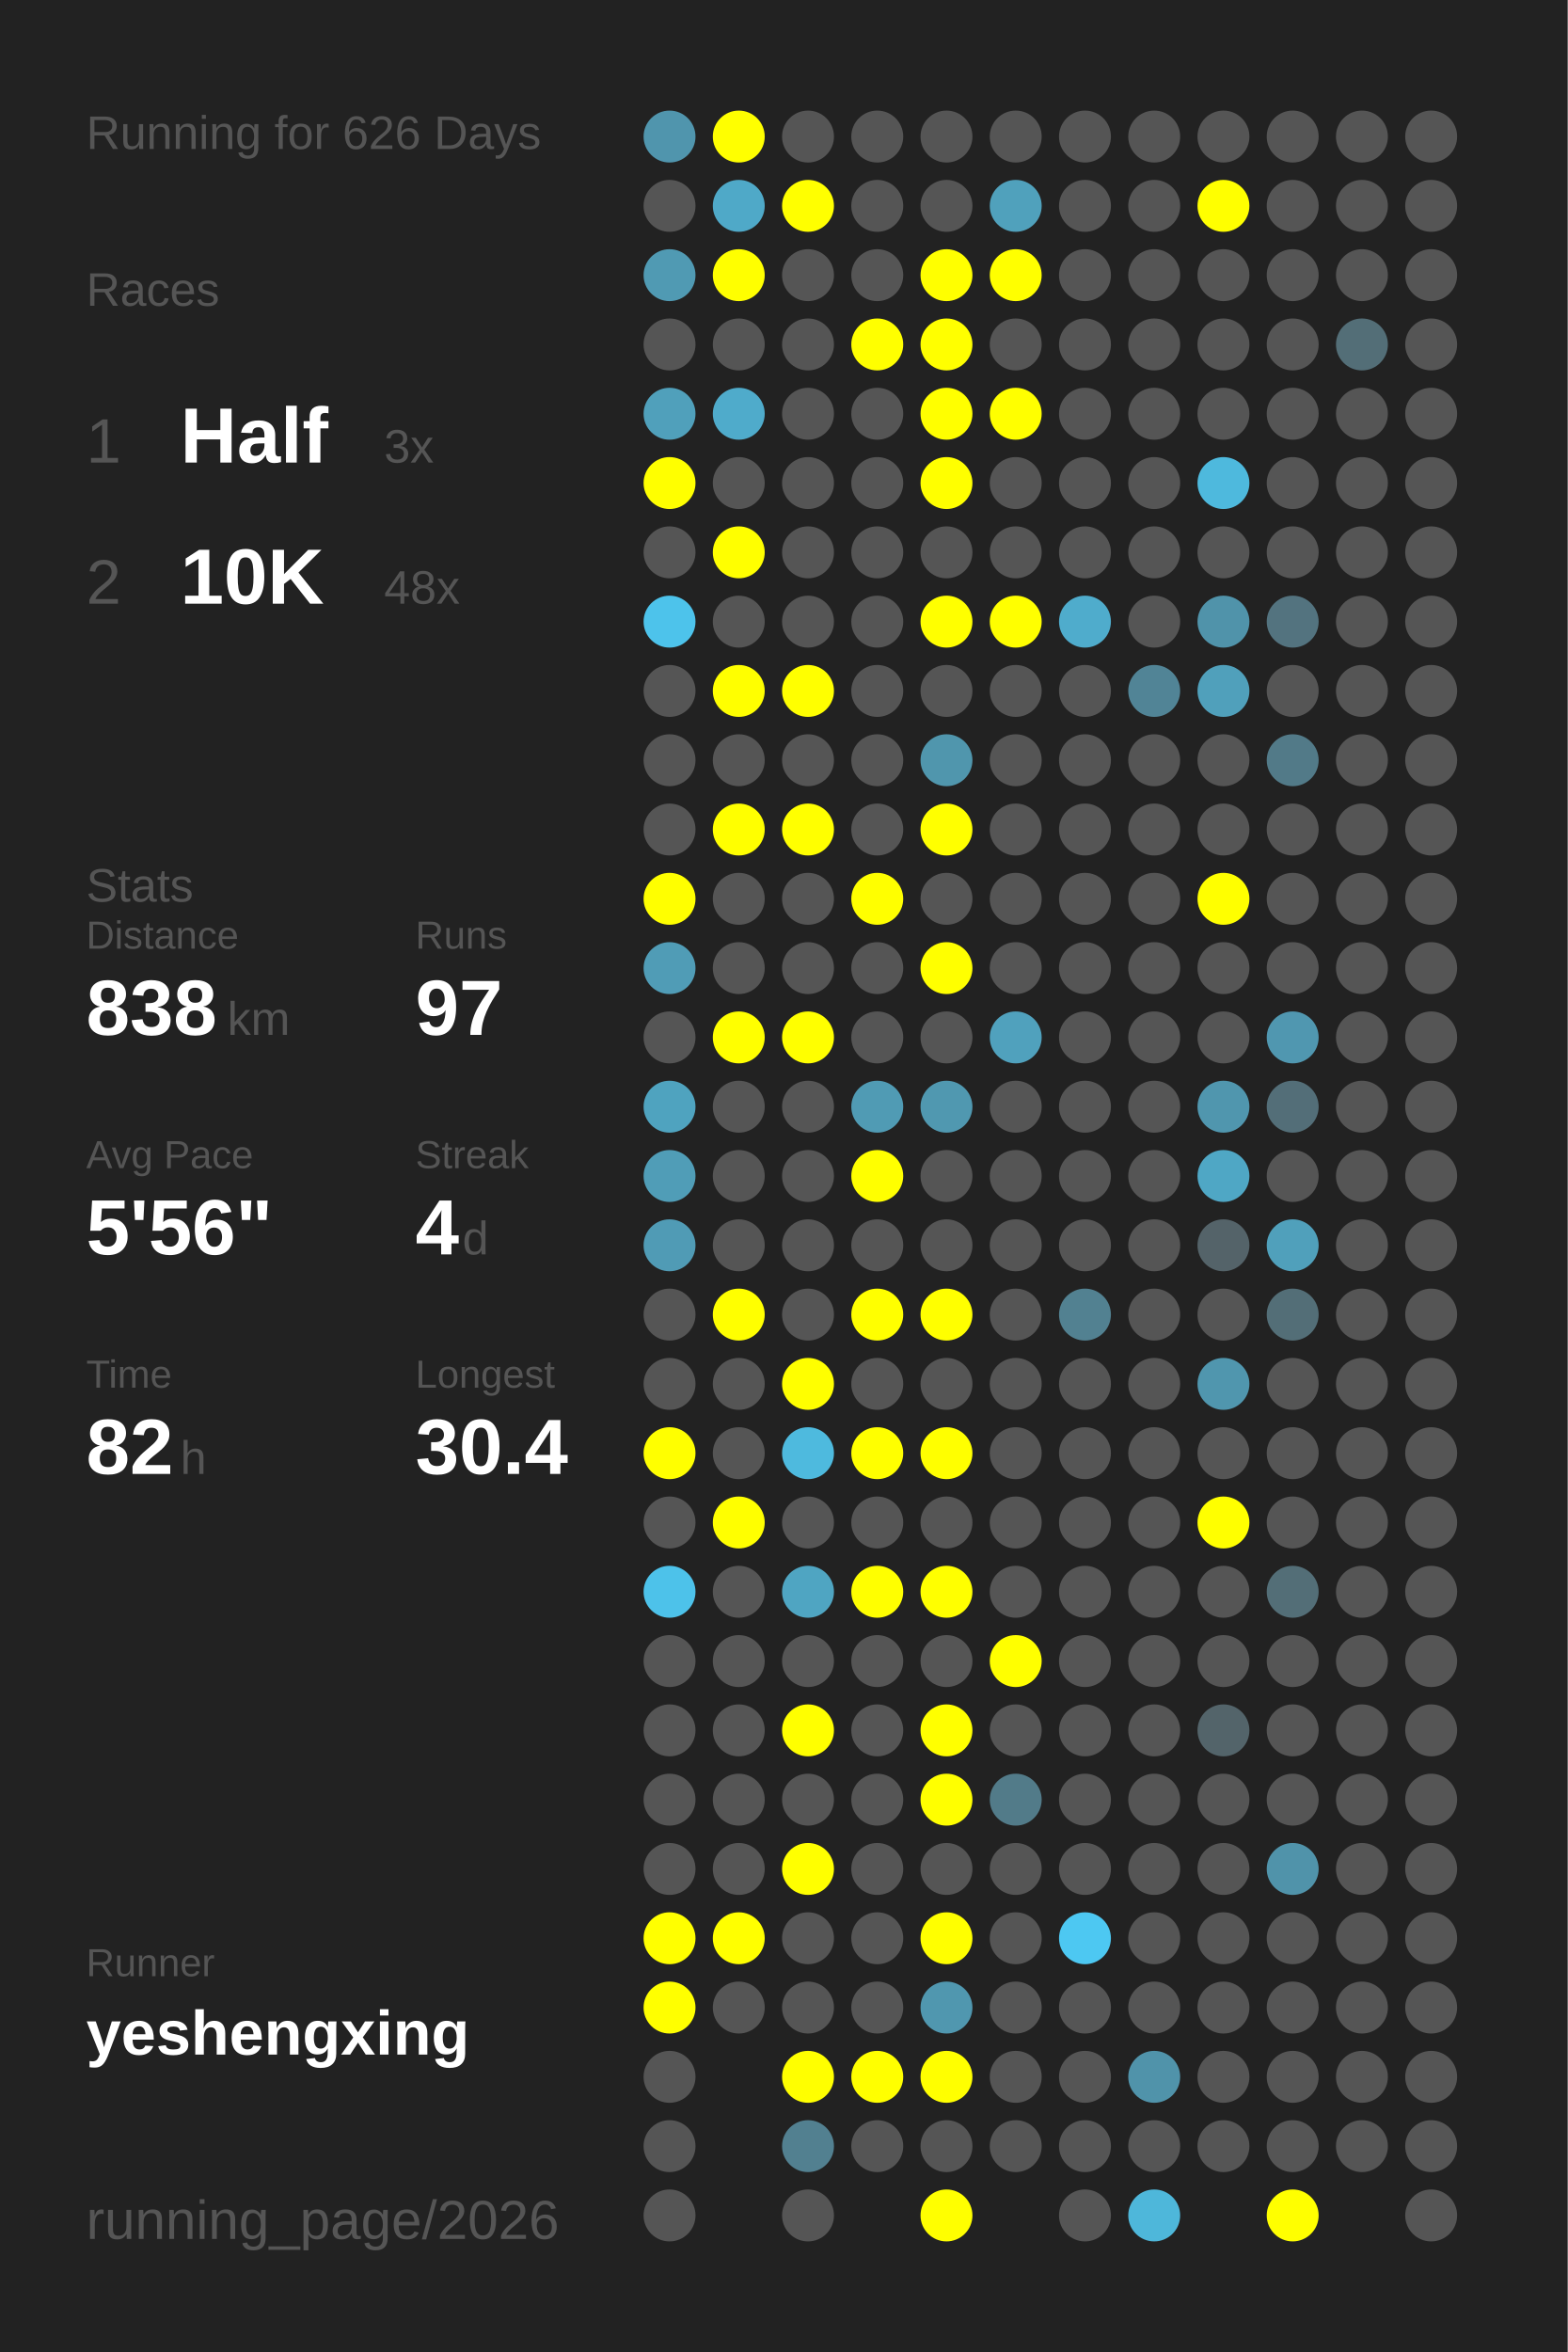
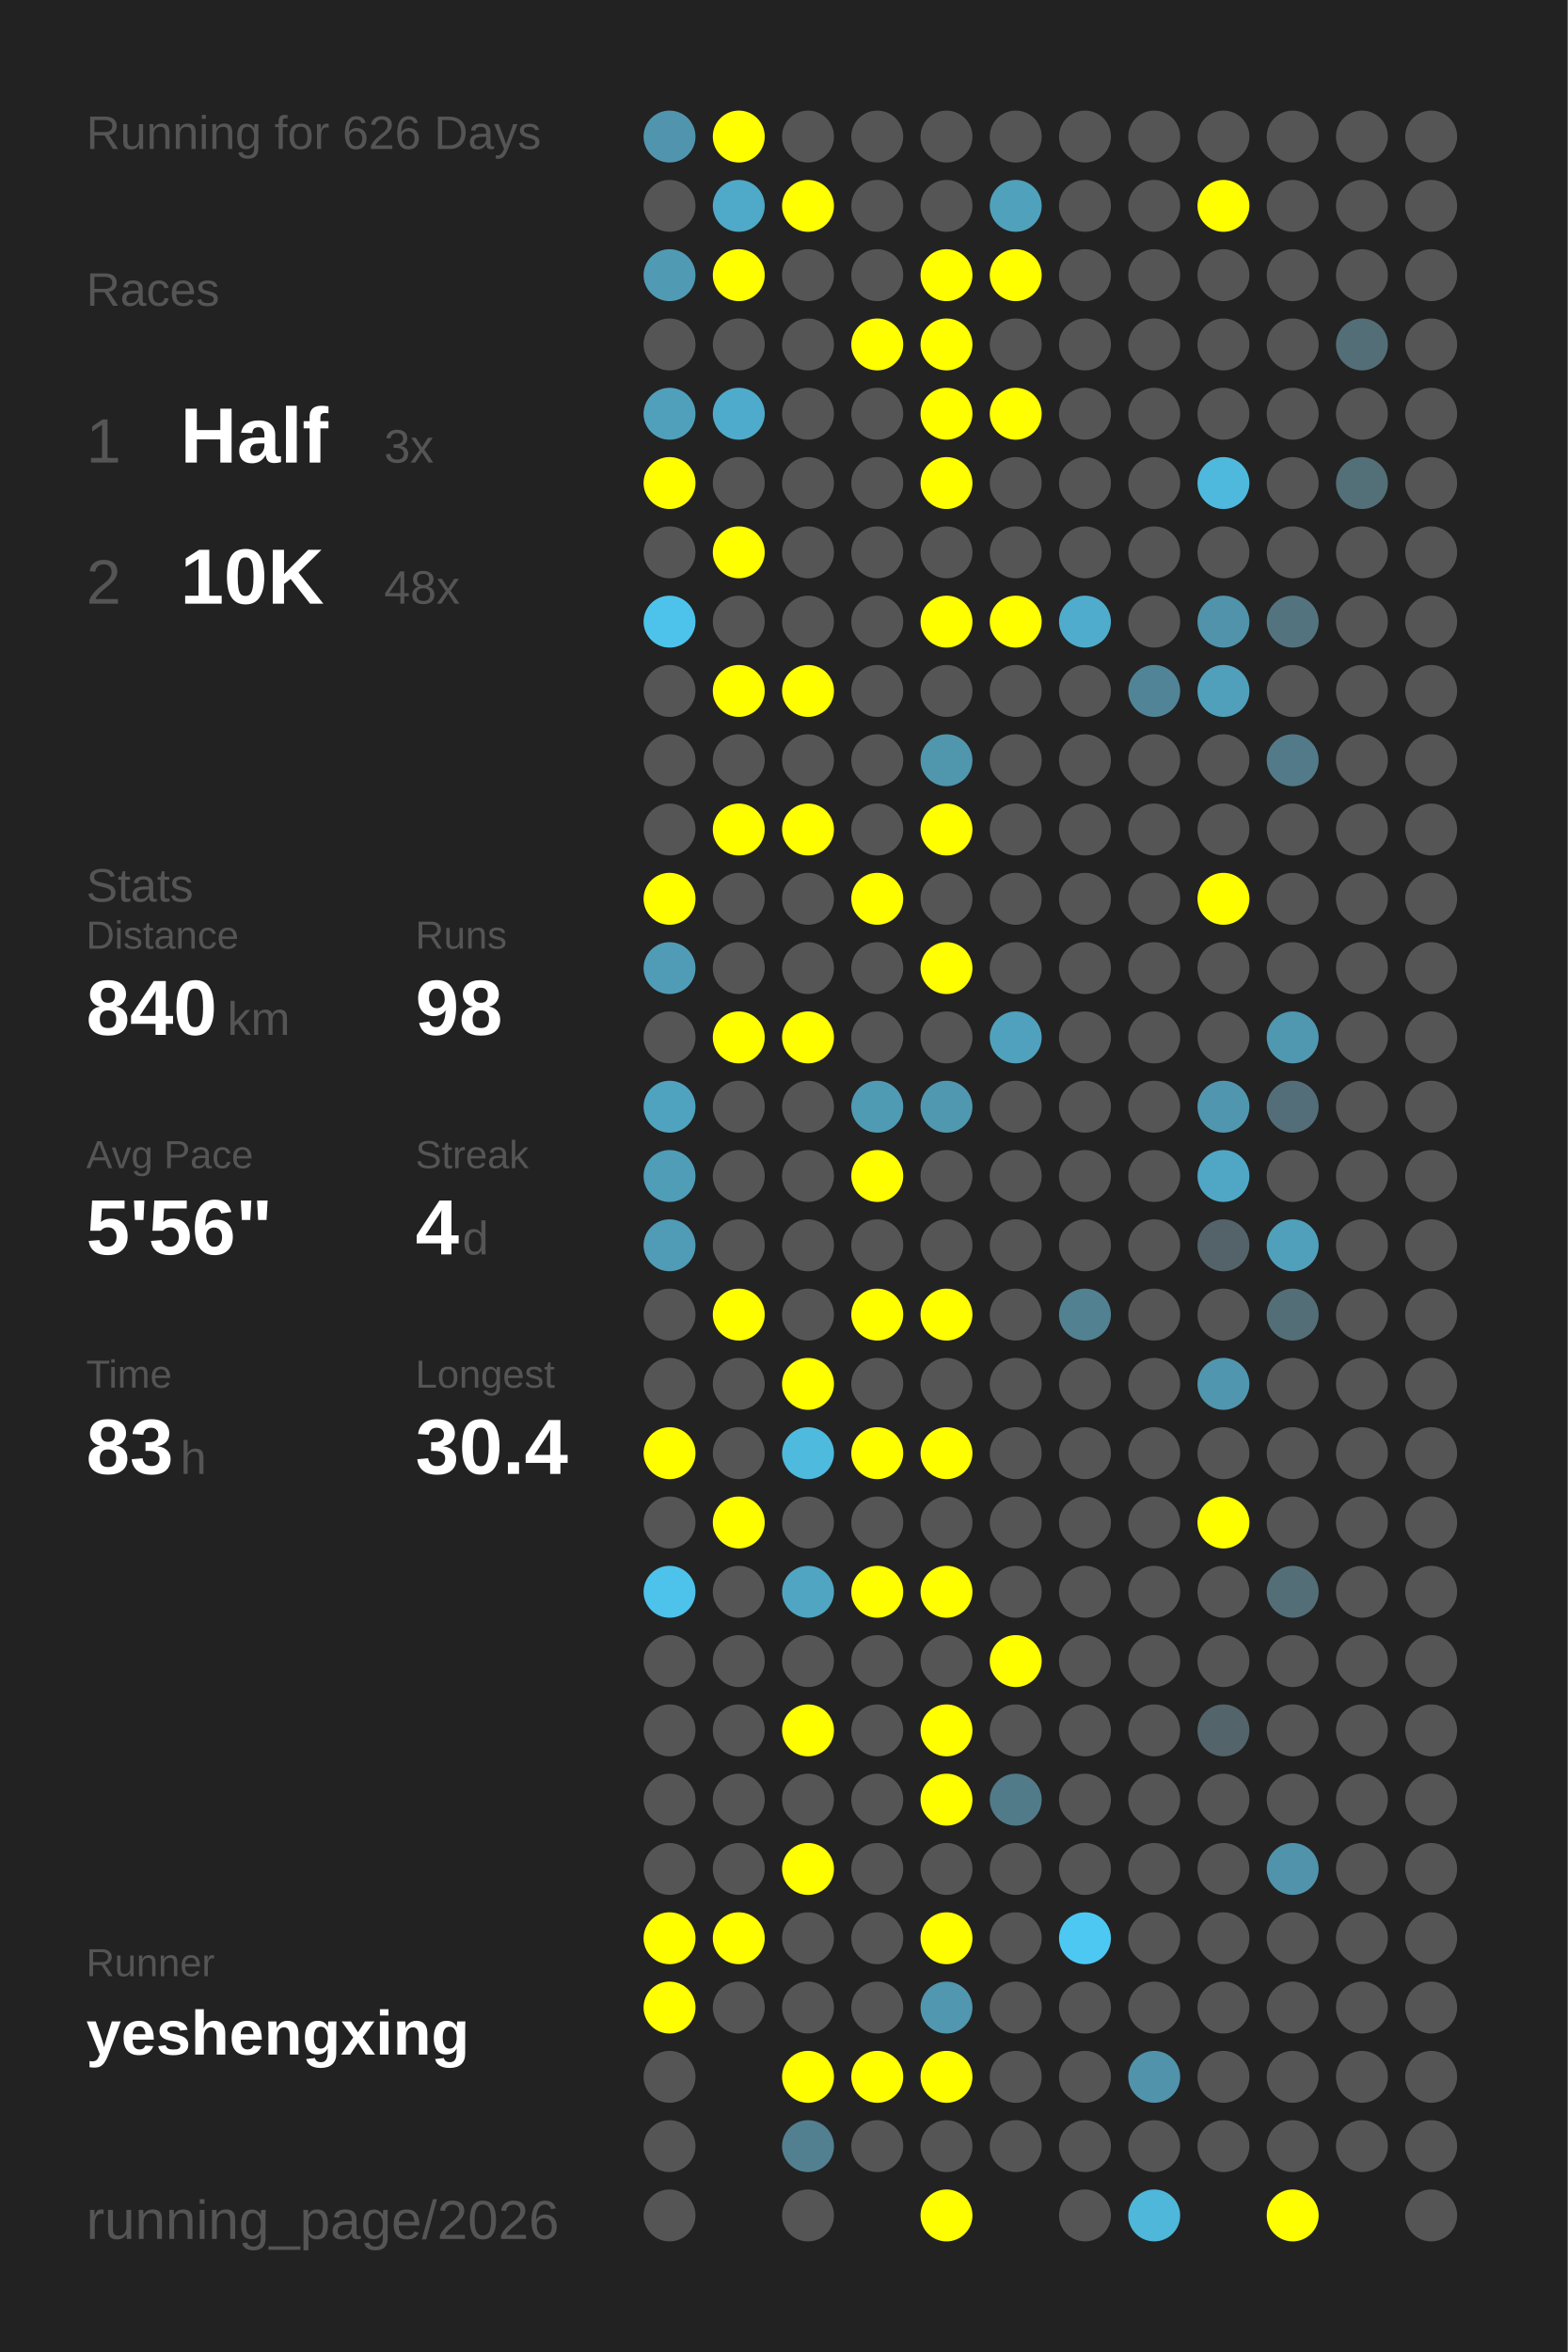
<svg xmlns="http://www.w3.org/2000/svg" baseProfile="full" height="300mm" version="1.1" viewBox="0,0,200,300" width="200mm">
  <defs />
  <rect fill="#222222" height="300" width="200" x="0" y="0" />
  <text fill="#555555" style="font-size:6px; font-family:Arial;" x="11" y="19">Running for 626 Days</text>
  <text fill="#555555" style="font-size:6px; font-family:Arial;" x="11" y="39">Races</text>
  <text fill="#555555" style="font-size:8px; font-family:Arial;" x="11" y="59">1</text>
  <text fill="#FFFFFF" style="font-size:10px; font-family:Arial; font-weight:bold;" x="23" y="59">Half</text>
  <text fill="#555555" style="font-size:6px; font-family:Arial;" x="49" y="59">3x</text>
  <text fill="#555555" style="font-size:8px; font-family:Arial;" x="11" y="77">2</text>
  <text fill="#FFFFFF" style="font-size:10px; font-family:Arial; font-weight:bold;" x="23" y="77">10K</text>
  <text fill="#555555" style="font-size:6px; font-family:Arial;" x="49" y="77">48x</text>
  <text fill="#555555" style="font-size:6px; font-family:Arial;" x="11" y="115">Stats</text>
  <text fill="#555555" style="font-size:5px; font-family:Arial;" x="11" y="121">Distance</text>
-   <text fill="#FFFFFF" style="font-size:10px; font-family:Arial; font-weight:bold;" x="11" y="132">838</text>
+   <text fill="#FFFFFF" style="font-size:10px; font-family:Arial; font-weight:bold;" x="11" y="132">840</text>
  <text fill="#555555" style="font-size:6px; font-family:Arial;" x="29" y="132">km</text>
  <text fill="#555555" style="font-size:5px; font-family:Arial;" x="53" y="121">Runs</text>
-   <text fill="#FFFFFF" style="font-size:10px; font-family:Arial; font-weight:bold;" x="53" y="132">97</text>
+   <text fill="#FFFFFF" style="font-size:10px; font-family:Arial; font-weight:bold;" x="53" y="132">98</text>
  <text fill="#555555" style="font-size:5px; font-family:Arial;" x="11" y="149">Avg Pace</text>
  <text fill="#FFFFFF" style="font-size:10px; font-family:Arial; font-weight:bold;" x="11" y="160">5'56"</text>
  <text fill="#555555" style="font-size:5px; font-family:Arial;" x="53" y="149">Streak</text>
  <text fill="#FFFFFF" style="font-size:10px; font-family:Arial; font-weight:bold;" x="53" y="160">4</text>
  <text fill="#555555" style="font-size:6px; font-family:Arial;" x="59" y="160">d</text>
  <text fill="#555555" style="font-size:5px; font-family:Arial;" x="11" y="177">Time</text>
-   <text fill="#FFFFFF" style="font-size:10px; font-family:Arial; font-weight:bold;" x="11" y="188">82</text>
+   <text fill="#FFFFFF" style="font-size:10px; font-family:Arial; font-weight:bold;" x="11" y="188">83</text>
  <text fill="#555555" style="font-size:6px; font-family:Arial;" x="23" y="188">h</text>
  <text fill="#555555" style="font-size:5px; font-family:Arial;" x="53" y="177">Longest</text>
  <text fill="#FFFFFF" style="font-size:10px; font-family:Arial; font-weight:bold;" x="53" y="188">30.4</text>
  <text fill="#555555" style="font-size:5px; font-family:Arial;" x="11" y="252.065">Runner</text>
  <text fill="#FFFFFF" style="font-size:8px; font-family:Arial; font-weight:bold;" x="11" y="262.065">yeshengxing</text>
  <text fill="#555555" style="font-size:7px; font-family:Arial;" x="11" y="285.581">running_page/2026</text>
  <circle cx="85.417" cy="17.419" fill="#5095ad" r="3.312" />
  <circle cx="85.417" cy="26.258" fill="#555555" r="3.312" />
  <circle cx="85.417" cy="35.097" fill="#509ab3" r="3.312" />
  <circle cx="85.417" cy="43.935" fill="#555555" r="3.312" />
  <circle cx="85.417" cy="52.774" fill="#50a0bb" r="3.312" />
  <circle cx="85.417" cy="61.613" fill="#FFFF00" r="3.312" />
  <circle cx="85.417" cy="70.452" fill="#555555" r="3.312" />
  <circle cx="85.417" cy="79.29" fill="#4dc3eb" r="3.312" />
  <circle cx="85.417" cy="88.129" fill="#555555" r="3.312" />
  <circle cx="85.417" cy="96.968" fill="#555555" r="3.312" />
  <circle cx="85.417" cy="105.806" fill="#555555" r="3.312" />
  <circle cx="85.417" cy="114.645" fill="#FFFF00" r="3.312" />
  <circle cx="85.417" cy="123.484" fill="#509cb6" r="3.312" />
  <circle cx="85.417" cy="132.323" fill="#555555" r="3.312" />
  <circle cx="85.417" cy="141.161" fill="#4fa3bf" r="3.312" />
  <circle cx="85.417" cy="150" fill="#509db7" r="3.312" />
  <circle cx="85.417" cy="158.839" fill="#509bb5" r="3.312" />
  <circle cx="85.417" cy="167.677" fill="#555555" r="3.312" />
  <circle cx="85.417" cy="176.516" fill="#555555" r="3.312" />
  <circle cx="85.417" cy="185.355" fill="#FFFF00" r="3.312" />
  <circle cx="85.417" cy="194.194" fill="#555555" r="3.312" />
  <circle cx="85.417" cy="203.032" fill="#4dc2ea" r="3.312" />
  <circle cx="85.417" cy="211.871" fill="#555555" r="3.312" />
  <circle cx="85.417" cy="220.71" fill="#555555" r="3.312" />
  <circle cx="85.417" cy="229.548" fill="#555555" r="3.312" />
  <circle cx="85.417" cy="238.387" fill="#555555" r="3.312" />
  <circle cx="85.417" cy="247.226" fill="#FFFF00" r="3.312" />
  <circle cx="85.417" cy="256.065" fill="#FFFF00" r="3.312" />
  <circle cx="85.417" cy="264.903" fill="#555555" r="3.312" />
  <circle cx="85.417" cy="273.742" fill="#555555" r="3.312" />
  <circle cx="85.417" cy="282.581" fill="#555555" r="3.312" />
  <circle cx="94.25" cy="17.419" fill="#FFFF00" r="3.312" />
  <circle cx="94.25" cy="26.258" fill="#4fa9c8" r="3.312" />
  <circle cx="94.25" cy="35.097" fill="#FFFF00" r="3.312" />
  <circle cx="94.25" cy="43.935" fill="#555555" r="3.312" />
  <circle cx="94.25" cy="52.774" fill="#4fabcb" r="3.312" />
  <circle cx="94.25" cy="61.613" fill="#555555" r="3.312" />
  <circle cx="94.25" cy="70.452" fill="#FFFF00" r="3.312" />
  <circle cx="94.25" cy="79.29" fill="#555555" r="3.312" />
  <circle cx="94.25" cy="88.129" fill="#FFFF00" r="3.312" />
  <circle cx="94.25" cy="96.968" fill="#555555" r="3.312" />
  <circle cx="94.25" cy="105.806" fill="#FFFF00" r="3.312" />
  <circle cx="94.25" cy="114.645" fill="#555555" r="3.312" />
  <circle cx="94.25" cy="123.484" fill="#555555" r="3.312" />
  <circle cx="94.25" cy="132.323" fill="#FFFF00" r="3.312" />
  <circle cx="94.25" cy="141.161" fill="#555555" r="3.312" />
  <circle cx="94.25" cy="150" fill="#555555" r="3.312" />
  <circle cx="94.25" cy="158.839" fill="#555555" r="3.312" />
  <circle cx="94.25" cy="167.677" fill="#FFFF00" r="3.312" />
  <circle cx="94.25" cy="176.516" fill="#555555" r="3.312" />
  <circle cx="94.25" cy="185.355" fill="#555555" r="3.312" />
  <circle cx="94.25" cy="194.194" fill="#FFFF00" r="3.312" />
  <circle cx="94.25" cy="203.032" fill="#555555" r="3.312" />
  <circle cx="94.25" cy="211.871" fill="#555555" r="3.312" />
  <circle cx="94.25" cy="220.71" fill="#555555" r="3.312" />
  <circle cx="94.25" cy="229.548" fill="#555555" r="3.312" />
  <circle cx="94.25" cy="238.387" fill="#555555" r="3.312" />
  <circle cx="94.25" cy="247.226" fill="#FFFF00" r="3.312" />
  <circle cx="94.25" cy="256.065" fill="#555555" r="3.312" />
  <circle cx="103.083" cy="17.419" fill="#555555" r="3.312" />
  <circle cx="103.083" cy="26.258" fill="#FFFF00" r="3.312" />
  <circle cx="103.083" cy="35.097" fill="#555555" r="3.312" />
  <circle cx="103.083" cy="43.935" fill="#555555" r="3.312" />
  <circle cx="103.083" cy="52.774" fill="#555555" r="3.312" />
  <circle cx="103.083" cy="61.613" fill="#555555" r="3.312" />
  <circle cx="103.083" cy="70.452" fill="#555555" r="3.312" />
  <circle cx="103.083" cy="79.29" fill="#555555" r="3.312" />
  <circle cx="103.083" cy="88.129" fill="#FFFF00" r="3.312" />
  <circle cx="103.083" cy="96.968" fill="#555555" r="3.312" />
  <circle cx="103.083" cy="105.806" fill="#FFFF00" r="3.312" />
  <circle cx="103.083" cy="114.645" fill="#555555" r="3.312" />
  <circle cx="103.083" cy="123.484" fill="#555555" r="3.312" />
  <circle cx="103.083" cy="132.323" fill="#FFFF00" r="3.312" />
  <circle cx="103.083" cy="141.161" fill="#555555" r="3.312" />
  <circle cx="103.083" cy="150" fill="#555555" r="3.312" />
  <circle cx="103.083" cy="158.839" fill="#555555" r="3.312" />
  <circle cx="103.083" cy="167.677" fill="#555555" r="3.312" />
  <circle cx="103.083" cy="176.516" fill="#FFFF00" r="3.312" />
  <circle cx="103.083" cy="185.355" fill="#4ebade" r="3.312" />
  <circle cx="103.083" cy="194.194" fill="#555555" r="3.312" />
  <circle cx="103.083" cy="203.032" fill="#4fa5c2" r="3.312" />
  <circle cx="103.083" cy="211.871" fill="#555555" r="3.312" />
  <circle cx="103.083" cy="220.71" fill="#FFFF00" r="3.312" />
  <circle cx="103.083" cy="229.548" fill="#555555" r="3.312" />
  <circle cx="103.083" cy="238.387" fill="#FFFF00" r="3.312" />
  <circle cx="103.083" cy="247.226" fill="#555555" r="3.312" />
  <circle cx="103.083" cy="256.065" fill="#555555" r="3.312" />
  <circle cx="103.083" cy="264.903" fill="#FFFF00" r="3.312" />
  <circle cx="103.083" cy="273.742" fill="#528090" r="3.312" />
  <circle cx="103.083" cy="282.581" fill="#555555" r="3.312" />
  <circle cx="111.917" cy="17.419" fill="#555555" r="3.312" />
  <circle cx="111.917" cy="26.258" fill="#555555" r="3.312" />
  <circle cx="111.917" cy="35.097" fill="#555555" r="3.312" />
  <circle cx="111.917" cy="43.935" fill="#FFFF00" r="3.312" />
  <circle cx="111.917" cy="52.774" fill="#555555" r="3.312" />
  <circle cx="111.917" cy="61.613" fill="#555555" r="3.312" />
  <circle cx="111.917" cy="70.452" fill="#555555" r="3.312" />
  <circle cx="111.917" cy="79.29" fill="#555555" r="3.312" />
  <circle cx="111.917" cy="88.129" fill="#555555" r="3.312" />
  <circle cx="111.917" cy="96.968" fill="#555555" r="3.312" />
  <circle cx="111.917" cy="105.806" fill="#555555" r="3.312" />
  <circle cx="111.917" cy="114.645" fill="#FFFF00" r="3.312" />
  <circle cx="111.917" cy="123.484" fill="#555555" r="3.312" />
  <circle cx="111.917" cy="132.323" fill="#555555" r="3.312" />
  <circle cx="111.917" cy="141.161" fill="#509bb4" r="3.312" />
  <circle cx="111.917" cy="150" fill="#FFFF00" r="3.312" />
  <circle cx="111.917" cy="158.839" fill="#555555" r="3.312" />
  <circle cx="111.917" cy="167.677" fill="#FFFF00" r="3.312" />
  <circle cx="111.917" cy="176.516" fill="#555555" r="3.312" />
  <circle cx="111.917" cy="185.355" fill="#FFFF00" r="3.312" />
  <circle cx="111.917" cy="194.194" fill="#555555" r="3.312" />
  <circle cx="111.917" cy="203.032" fill="#FFFF00" r="3.312" />
  <circle cx="111.917" cy="211.871" fill="#555555" r="3.312" />
  <circle cx="111.917" cy="220.71" fill="#555555" r="3.312" />
  <circle cx="111.917" cy="229.548" fill="#555555" r="3.312" />
  <circle cx="111.917" cy="238.387" fill="#555555" r="3.312" />
  <circle cx="111.917" cy="247.226" fill="#555555" r="3.312" />
  <circle cx="111.917" cy="256.065" fill="#555555" r="3.312" />
  <circle cx="111.917" cy="264.903" fill="#FFFF00" r="3.312" />
  <circle cx="111.917" cy="273.742" fill="#555555" r="3.312" />
  <circle cx="120.75" cy="17.419" fill="#555555" r="3.312" />
  <circle cx="120.75" cy="26.258" fill="#555555" r="3.312" />
  <circle cx="120.75" cy="35.097" fill="#FFFF00" r="3.312" />
  <circle cx="120.75" cy="43.935" fill="#FFFF00" r="3.312" />
  <circle cx="120.75" cy="52.774" fill="#FFFF00" r="3.312" />
  <circle cx="120.75" cy="61.613" fill="#FFFF00" r="3.312" />
  <circle cx="120.75" cy="70.452" fill="#555555" r="3.312" />
  <circle cx="120.75" cy="79.29" fill="#FFFF00" r="3.312" />
  <circle cx="120.75" cy="88.129" fill="#555555" r="3.312" />
  <circle cx="120.75" cy="96.968" fill="#5096ad" r="3.312" />
  <circle cx="120.75" cy="105.806" fill="#FFFF00" r="3.312" />
  <circle cx="120.75" cy="114.645" fill="#555555" r="3.312" />
  <circle cx="120.75" cy="123.484" fill="#FFFF00" r="3.312" />
  <circle cx="120.75" cy="132.323" fill="#555555" r="3.312" />
  <circle cx="120.75" cy="141.161" fill="#5098b0" r="3.312" />
  <circle cx="120.75" cy="150" fill="#555555" r="3.312" />
  <circle cx="120.75" cy="158.839" fill="#555555" r="3.312" />
  <circle cx="120.75" cy="167.677" fill="#FFFF00" r="3.312" />
  <circle cx="120.75" cy="176.516" fill="#555555" r="3.312" />
  <circle cx="120.75" cy="185.355" fill="#FFFF00" r="3.312" />
  <circle cx="120.75" cy="194.194" fill="#555555" r="3.312" />
  <circle cx="120.75" cy="203.032" fill="#FFFF00" r="3.312" />
  <circle cx="120.75" cy="211.871" fill="#555555" r="3.312" />
  <circle cx="120.75" cy="220.71" fill="#FFFF00" r="3.312" />
  <circle cx="120.75" cy="229.548" fill="#FFFF00" r="3.312" />
  <circle cx="120.75" cy="238.387" fill="#555555" r="3.312" />
  <circle cx="120.75" cy="247.226" fill="#FFFF00" r="3.312" />
  <circle cx="120.75" cy="256.065" fill="#5097af" r="3.312" />
  <circle cx="120.75" cy="264.903" fill="#FFFF00" r="3.312" />
  <circle cx="120.75" cy="273.742" fill="#555555" r="3.312" />
  <circle cx="120.75" cy="282.581" fill="#FFFF00" r="3.312" />
  <circle cx="129.583" cy="17.419" fill="#555555" r="3.312" />
  <circle cx="129.583" cy="26.258" fill="#50a1bc" r="3.312" />
  <circle cx="129.583" cy="35.097" fill="#FFFF00" r="3.312" />
  <circle cx="129.583" cy="43.935" fill="#555555" r="3.312" />
  <circle cx="129.583" cy="52.774" fill="#FFFF00" r="3.312" />
  <circle cx="129.583" cy="61.613" fill="#555555" r="3.312" />
  <circle cx="129.583" cy="70.452" fill="#555555" r="3.312" />
  <circle cx="129.583" cy="79.29" fill="#FFFF00" r="3.312" />
  <circle cx="129.583" cy="88.129" fill="#555555" r="3.312" />
  <circle cx="129.583" cy="96.968" fill="#555555" r="3.312" />
  <circle cx="129.583" cy="105.806" fill="#555555" r="3.312" />
  <circle cx="129.583" cy="114.645" fill="#555555" r="3.312" />
  <circle cx="129.583" cy="123.484" fill="#555555" r="3.312" />
  <circle cx="129.583" cy="132.323" fill="#50a1bd" r="3.312" />
  <circle cx="129.583" cy="141.161" fill="#555555" r="3.312" />
  <circle cx="129.583" cy="150" fill="#555555" r="3.312" />
  <circle cx="129.583" cy="158.839" fill="#555555" r="3.312" />
  <circle cx="129.583" cy="167.677" fill="#555555" r="3.312" />
  <circle cx="129.583" cy="176.516" fill="#555555" r="3.312" />
  <circle cx="129.583" cy="185.355" fill="#555555" r="3.312" />
  <circle cx="129.583" cy="194.194" fill="#555555" r="3.312" />
  <circle cx="129.583" cy="203.032" fill="#555555" r="3.312" />
  <circle cx="129.583" cy="211.871" fill="#FFFF00" r="3.312" />
  <circle cx="129.583" cy="220.71" fill="#555555" r="3.312" />
  <circle cx="129.583" cy="229.548" fill="#527b89" r="3.312" />
  <circle cx="129.583" cy="238.387" fill="#555555" r="3.312" />
  <circle cx="129.583" cy="247.226" fill="#555555" r="3.312" />
  <circle cx="129.583" cy="256.065" fill="#555555" r="3.312" />
  <circle cx="129.583" cy="264.903" fill="#555555" r="3.312" />
  <circle cx="129.583" cy="273.742" fill="#555555" r="3.312" />
  <circle cx="138.417" cy="17.419" fill="#555555" r="3.312" />
  <circle cx="138.417" cy="26.258" fill="#555555" r="3.312" />
  <circle cx="138.417" cy="35.097" fill="#555555" r="3.312" />
  <circle cx="138.417" cy="43.935" fill="#555555" r="3.312" />
  <circle cx="138.417" cy="52.774" fill="#555555" r="3.312" />
  <circle cx="138.417" cy="61.613" fill="#555555" r="3.312" />
  <circle cx="138.417" cy="70.452" fill="#555555" r="3.312" />
  <circle cx="138.417" cy="79.29" fill="#4faccc" r="3.312" />
  <circle cx="138.417" cy="88.129" fill="#555555" r="3.312" />
  <circle cx="138.417" cy="96.968" fill="#555555" r="3.312" />
  <circle cx="138.417" cy="105.806" fill="#555555" r="3.312" />
  <circle cx="138.417" cy="114.645" fill="#555555" r="3.312" />
  <circle cx="138.417" cy="123.484" fill="#555555" r="3.312" />
  <circle cx="138.417" cy="132.323" fill="#555555" r="3.312" />
  <circle cx="138.417" cy="141.161" fill="#555555" r="3.312" />
  <circle cx="138.417" cy="150" fill="#555555" r="3.312" />
  <circle cx="138.417" cy="158.839" fill="#555555" r="3.312" />
  <circle cx="138.417" cy="167.677" fill="#528191" r="3.312" />
  <circle cx="138.417" cy="176.516" fill="#555555" r="3.312" />
  <circle cx="138.417" cy="185.355" fill="#555555" r="3.312" />
  <circle cx="138.417" cy="194.194" fill="#555555" r="3.312" />
  <circle cx="138.417" cy="203.032" fill="#555555" r="3.312" />
  <circle cx="138.417" cy="211.871" fill="#555555" r="3.312" />
  <circle cx="138.417" cy="220.71" fill="#555555" r="3.312" />
  <circle cx="138.417" cy="229.548" fill="#555555" r="3.312" />
  <circle cx="138.417" cy="238.387" fill="#555555" r="3.312" />
  <circle cx="138.417" cy="247.226" fill="#4dc8f2" r="3.312" />
  <circle cx="138.417" cy="256.065" fill="#555555" r="3.312" />
  <circle cx="138.417" cy="264.903" fill="#555555" r="3.312" />
  <circle cx="138.417" cy="273.742" fill="#555555" r="3.312" />
  <circle cx="138.417" cy="282.581" fill="#555555" r="3.312" />
  <circle cx="147.25" cy="17.419" fill="#555555" r="3.312" />
  <circle cx="147.25" cy="26.258" fill="#555555" r="3.312" />
  <circle cx="147.25" cy="35.097" fill="#555555" r="3.312" />
  <circle cx="147.25" cy="43.935" fill="#555555" r="3.312" />
  <circle cx="147.25" cy="52.774" fill="#555555" r="3.312" />
  <circle cx="147.25" cy="61.613" fill="#555555" r="3.312" />
  <circle cx="147.25" cy="70.452" fill="#555555" r="3.312" />
  <circle cx="147.25" cy="79.29" fill="#555555" r="3.312" />
  <circle cx="147.25" cy="88.129" fill="#518496" r="3.312" />
  <circle cx="147.25" cy="96.968" fill="#555555" r="3.312" />
  <circle cx="147.25" cy="105.806" fill="#555555" r="3.312" />
  <circle cx="147.25" cy="114.645" fill="#555555" r="3.312" />
  <circle cx="147.25" cy="123.484" fill="#555555" r="3.312" />
  <circle cx="147.25" cy="132.323" fill="#555555" r="3.312" />
  <circle cx="147.25" cy="141.161" fill="#555555" r="3.312" />
  <circle cx="147.25" cy="150" fill="#555555" r="3.312" />
  <circle cx="147.25" cy="158.839" fill="#555555" r="3.312" />
  <circle cx="147.25" cy="167.677" fill="#555555" r="3.312" />
  <circle cx="147.25" cy="176.516" fill="#555555" r="3.312" />
  <circle cx="147.25" cy="185.355" fill="#555555" r="3.312" />
  <circle cx="147.25" cy="194.194" fill="#555555" r="3.312" />
  <circle cx="147.25" cy="203.032" fill="#555555" r="3.312" />
  <circle cx="147.25" cy="211.871" fill="#555555" r="3.312" />
  <circle cx="147.25" cy="220.71" fill="#555555" r="3.312" />
  <circle cx="147.25" cy="229.548" fill="#555555" r="3.312" />
  <circle cx="147.25" cy="238.387" fill="#555555" r="3.312" />
  <circle cx="147.25" cy="247.226" fill="#555555" r="3.312" />
  <circle cx="147.25" cy="256.065" fill="#555555" r="3.312" />
  <circle cx="147.25" cy="264.903" fill="#5093aa" r="3.312" />
  <circle cx="147.25" cy="273.742" fill="#555555" r="3.312" />
  <circle cx="147.25" cy="282.581" fill="#4eb7da" r="3.312" />
  <circle cx="156.083" cy="17.419" fill="#555555" r="3.312" />
  <circle cx="156.083" cy="26.258" fill="#FFFF00" r="3.312" />
  <circle cx="156.083" cy="35.097" fill="#555555" r="3.312" />
  <circle cx="156.083" cy="43.935" fill="#555555" r="3.312" />
  <circle cx="156.083" cy="52.774" fill="#555555" r="3.312" />
  <circle cx="156.083" cy="61.613" fill="#4eb9dd" r="3.312" />
  <circle cx="156.083" cy="70.452" fill="#555555" r="3.312" />
  <circle cx="156.083" cy="79.29" fill="#5093aa" r="3.312" />
  <circle cx="156.083" cy="88.129" fill="#50a0bb" r="3.312" />
  <circle cx="156.083" cy="96.968" fill="#555555" r="3.312" />
  <circle cx="156.083" cy="105.806" fill="#555555" r="3.312" />
  <circle cx="156.083" cy="114.645" fill="#FFFF00" r="3.312" />
  <circle cx="156.083" cy="123.484" fill="#555555" r="3.312" />
  <circle cx="156.083" cy="132.323" fill="#555555" r="3.312" />
  <circle cx="156.083" cy="141.161" fill="#5096ae" r="3.312" />
  <circle cx="156.083" cy="150" fill="#4fa7c5" r="3.312" />
  <circle cx="156.083" cy="158.839" fill="#546369" r="3.312" />
  <circle cx="156.083" cy="167.677" fill="#555555" r="3.312" />
  <circle cx="156.083" cy="176.516" fill="#5096ae" r="3.312" />
  <circle cx="156.083" cy="185.355" fill="#555555" r="3.312" />
  <circle cx="156.083" cy="194.194" fill="#FFFF00" r="3.312" />
  <circle cx="156.083" cy="203.032" fill="#555555" r="3.312" />
  <circle cx="156.083" cy="211.871" fill="#555555" r="3.312" />
  <circle cx="156.083" cy="220.71" fill="#53646a" r="3.312" />
  <circle cx="156.083" cy="229.548" fill="#555555" r="3.312" />
  <circle cx="156.083" cy="238.387" fill="#555555" r="3.312" />
  <circle cx="156.083" cy="247.226" fill="#555555" r="3.312" />
  <circle cx="156.083" cy="256.065" fill="#555555" r="3.312" />
  <circle cx="156.083" cy="264.903" fill="#555555" r="3.312" />
  <circle cx="156.083" cy="273.742" fill="#555555" r="3.312" />
  <circle cx="164.917" cy="17.419" fill="#555555" r="3.312" />
  <circle cx="164.917" cy="26.258" fill="#555555" r="3.312" />
  <circle cx="164.917" cy="35.097" fill="#555555" r="3.312" />
  <circle cx="164.917" cy="43.935" fill="#555555" r="3.312" />
  <circle cx="164.917" cy="52.774" fill="#555555" r="3.312" />
  <circle cx="164.917" cy="61.613" fill="#555555" r="3.312" />
  <circle cx="164.917" cy="70.452" fill="#555555" r="3.312" />
  <circle cx="164.917" cy="79.29" fill="#53737f" r="3.312" />
  <circle cx="164.917" cy="88.129" fill="#555555" r="3.312" />
  <circle cx="164.917" cy="96.968" fill="#527a88" r="3.312" />
  <circle cx="164.917" cy="105.806" fill="#555555" r="3.312" />
  <circle cx="164.917" cy="114.645" fill="#555555" r="3.312" />
  <circle cx="164.917" cy="123.484" fill="#555555" r="3.312" />
  <circle cx="164.917" cy="132.323" fill="#5097b0" r="3.312" />
  <circle cx="164.917" cy="141.161" fill="#536e78" r="3.312" />
  <circle cx="164.917" cy="150" fill="#555555" r="3.312" />
  <circle cx="164.917" cy="158.839" fill="#50a0bb" r="3.312" />
  <circle cx="164.917" cy="167.677" fill="#536e77" r="3.312" />
  <circle cx="164.917" cy="176.516" fill="#555555" r="3.312" />
  <circle cx="164.917" cy="185.355" fill="#555555" r="3.312" />
  <circle cx="164.917" cy="194.194" fill="#555555" r="3.312" />
  <circle cx="164.917" cy="203.032" fill="#536e77" r="3.312" />
  <circle cx="164.917" cy="211.871" fill="#555555" r="3.312" />
  <circle cx="164.917" cy="220.71" fill="#555555" r="3.312" />
  <circle cx="164.917" cy="229.548" fill="#555555" r="3.312" />
  <circle cx="164.917" cy="238.387" fill="#5093aa" r="3.312" />
  <circle cx="164.917" cy="247.226" fill="#555555" r="3.312" />
  <circle cx="164.917" cy="256.065" fill="#555555" r="3.312" />
  <circle cx="164.917" cy="264.903" fill="#555555" r="3.312" />
  <circle cx="164.917" cy="273.742" fill="#555555" r="3.312" />
  <circle cx="164.917" cy="282.581" fill="#FFFF00" r="3.312" />
  <circle cx="173.75" cy="17.419" fill="#555555" r="3.312" />
  <circle cx="173.75" cy="26.258" fill="#555555" r="3.312" />
  <circle cx="173.75" cy="35.097" fill="#555555" r="3.312" />
  <circle cx="173.75" cy="43.935" fill="#536e77" r="3.312" />
  <circle cx="173.75" cy="52.774" fill="#555555" r="3.312" />
-   <circle cx="173.75" cy="61.613" fill="#555555" r="3.312" />
+   <circle cx="173.75" cy="61.613" fill="#536f78" r="3.312" />
  <circle cx="173.75" cy="70.452" fill="#555555" r="3.312" />
  <circle cx="173.75" cy="79.29" fill="#555555" r="3.312" />
  <circle cx="173.75" cy="88.129" fill="#555555" r="3.312" />
  <circle cx="173.75" cy="96.968" fill="#555555" r="3.312" />
  <circle cx="173.75" cy="105.806" fill="#555555" r="3.312" />
  <circle cx="173.75" cy="114.645" fill="#555555" r="3.312" />
  <circle cx="173.75" cy="123.484" fill="#555555" r="3.312" />
  <circle cx="173.75" cy="132.323" fill="#555555" r="3.312" />
  <circle cx="173.75" cy="141.161" fill="#555555" r="3.312" />
  <circle cx="173.75" cy="150" fill="#555555" r="3.312" />
  <circle cx="173.75" cy="158.839" fill="#555555" r="3.312" />
  <circle cx="173.75" cy="167.677" fill="#555555" r="3.312" />
  <circle cx="173.75" cy="176.516" fill="#555555" r="3.312" />
  <circle cx="173.75" cy="185.355" fill="#555555" r="3.312" />
  <circle cx="173.75" cy="194.194" fill="#555555" r="3.312" />
  <circle cx="173.75" cy="203.032" fill="#555555" r="3.312" />
  <circle cx="173.75" cy="211.871" fill="#555555" r="3.312" />
  <circle cx="173.75" cy="220.71" fill="#555555" r="3.312" />
  <circle cx="173.75" cy="229.548" fill="#555555" r="3.312" />
  <circle cx="173.75" cy="238.387" fill="#555555" r="3.312" />
  <circle cx="173.75" cy="247.226" fill="#555555" r="3.312" />
  <circle cx="173.75" cy="256.065" fill="#555555" r="3.312" />
  <circle cx="173.75" cy="264.903" fill="#555555" r="3.312" />
  <circle cx="173.75" cy="273.742" fill="#555555" r="3.312" />
  <circle cx="182.583" cy="17.419" fill="#555555" r="3.312" />
  <circle cx="182.583" cy="26.258" fill="#555555" r="3.312" />
  <circle cx="182.583" cy="35.097" fill="#555555" r="3.312" />
  <circle cx="182.583" cy="43.935" fill="#555555" r="3.312" />
  <circle cx="182.583" cy="52.774" fill="#555555" r="3.312" />
  <circle cx="182.583" cy="61.613" fill="#555555" r="3.312" />
  <circle cx="182.583" cy="70.452" fill="#555555" r="3.312" />
  <circle cx="182.583" cy="79.29" fill="#555555" r="3.312" />
  <circle cx="182.583" cy="88.129" fill="#555555" r="3.312" />
  <circle cx="182.583" cy="96.968" fill="#555555" r="3.312" />
  <circle cx="182.583" cy="105.806" fill="#555555" r="3.312" />
  <circle cx="182.583" cy="114.645" fill="#555555" r="3.312" />
  <circle cx="182.583" cy="123.484" fill="#555555" r="3.312" />
  <circle cx="182.583" cy="132.323" fill="#555555" r="3.312" />
  <circle cx="182.583" cy="141.161" fill="#555555" r="3.312" />
  <circle cx="182.583" cy="150" fill="#555555" r="3.312" />
  <circle cx="182.583" cy="158.839" fill="#555555" r="3.312" />
  <circle cx="182.583" cy="167.677" fill="#555555" r="3.312" />
  <circle cx="182.583" cy="176.516" fill="#555555" r="3.312" />
  <circle cx="182.583" cy="185.355" fill="#555555" r="3.312" />
  <circle cx="182.583" cy="194.194" fill="#555555" r="3.312" />
  <circle cx="182.583" cy="203.032" fill="#555555" r="3.312" />
  <circle cx="182.583" cy="211.871" fill="#555555" r="3.312" />
  <circle cx="182.583" cy="220.71" fill="#555555" r="3.312" />
  <circle cx="182.583" cy="229.548" fill="#555555" r="3.312" />
  <circle cx="182.583" cy="238.387" fill="#555555" r="3.312" />
  <circle cx="182.583" cy="247.226" fill="#555555" r="3.312" />
  <circle cx="182.583" cy="256.065" fill="#555555" r="3.312" />
  <circle cx="182.583" cy="264.903" fill="#555555" r="3.312" />
  <circle cx="182.583" cy="273.742" fill="#555555" r="3.312" />
  <circle cx="182.583" cy="282.581" fill="#555555" r="3.312" />
</svg>
